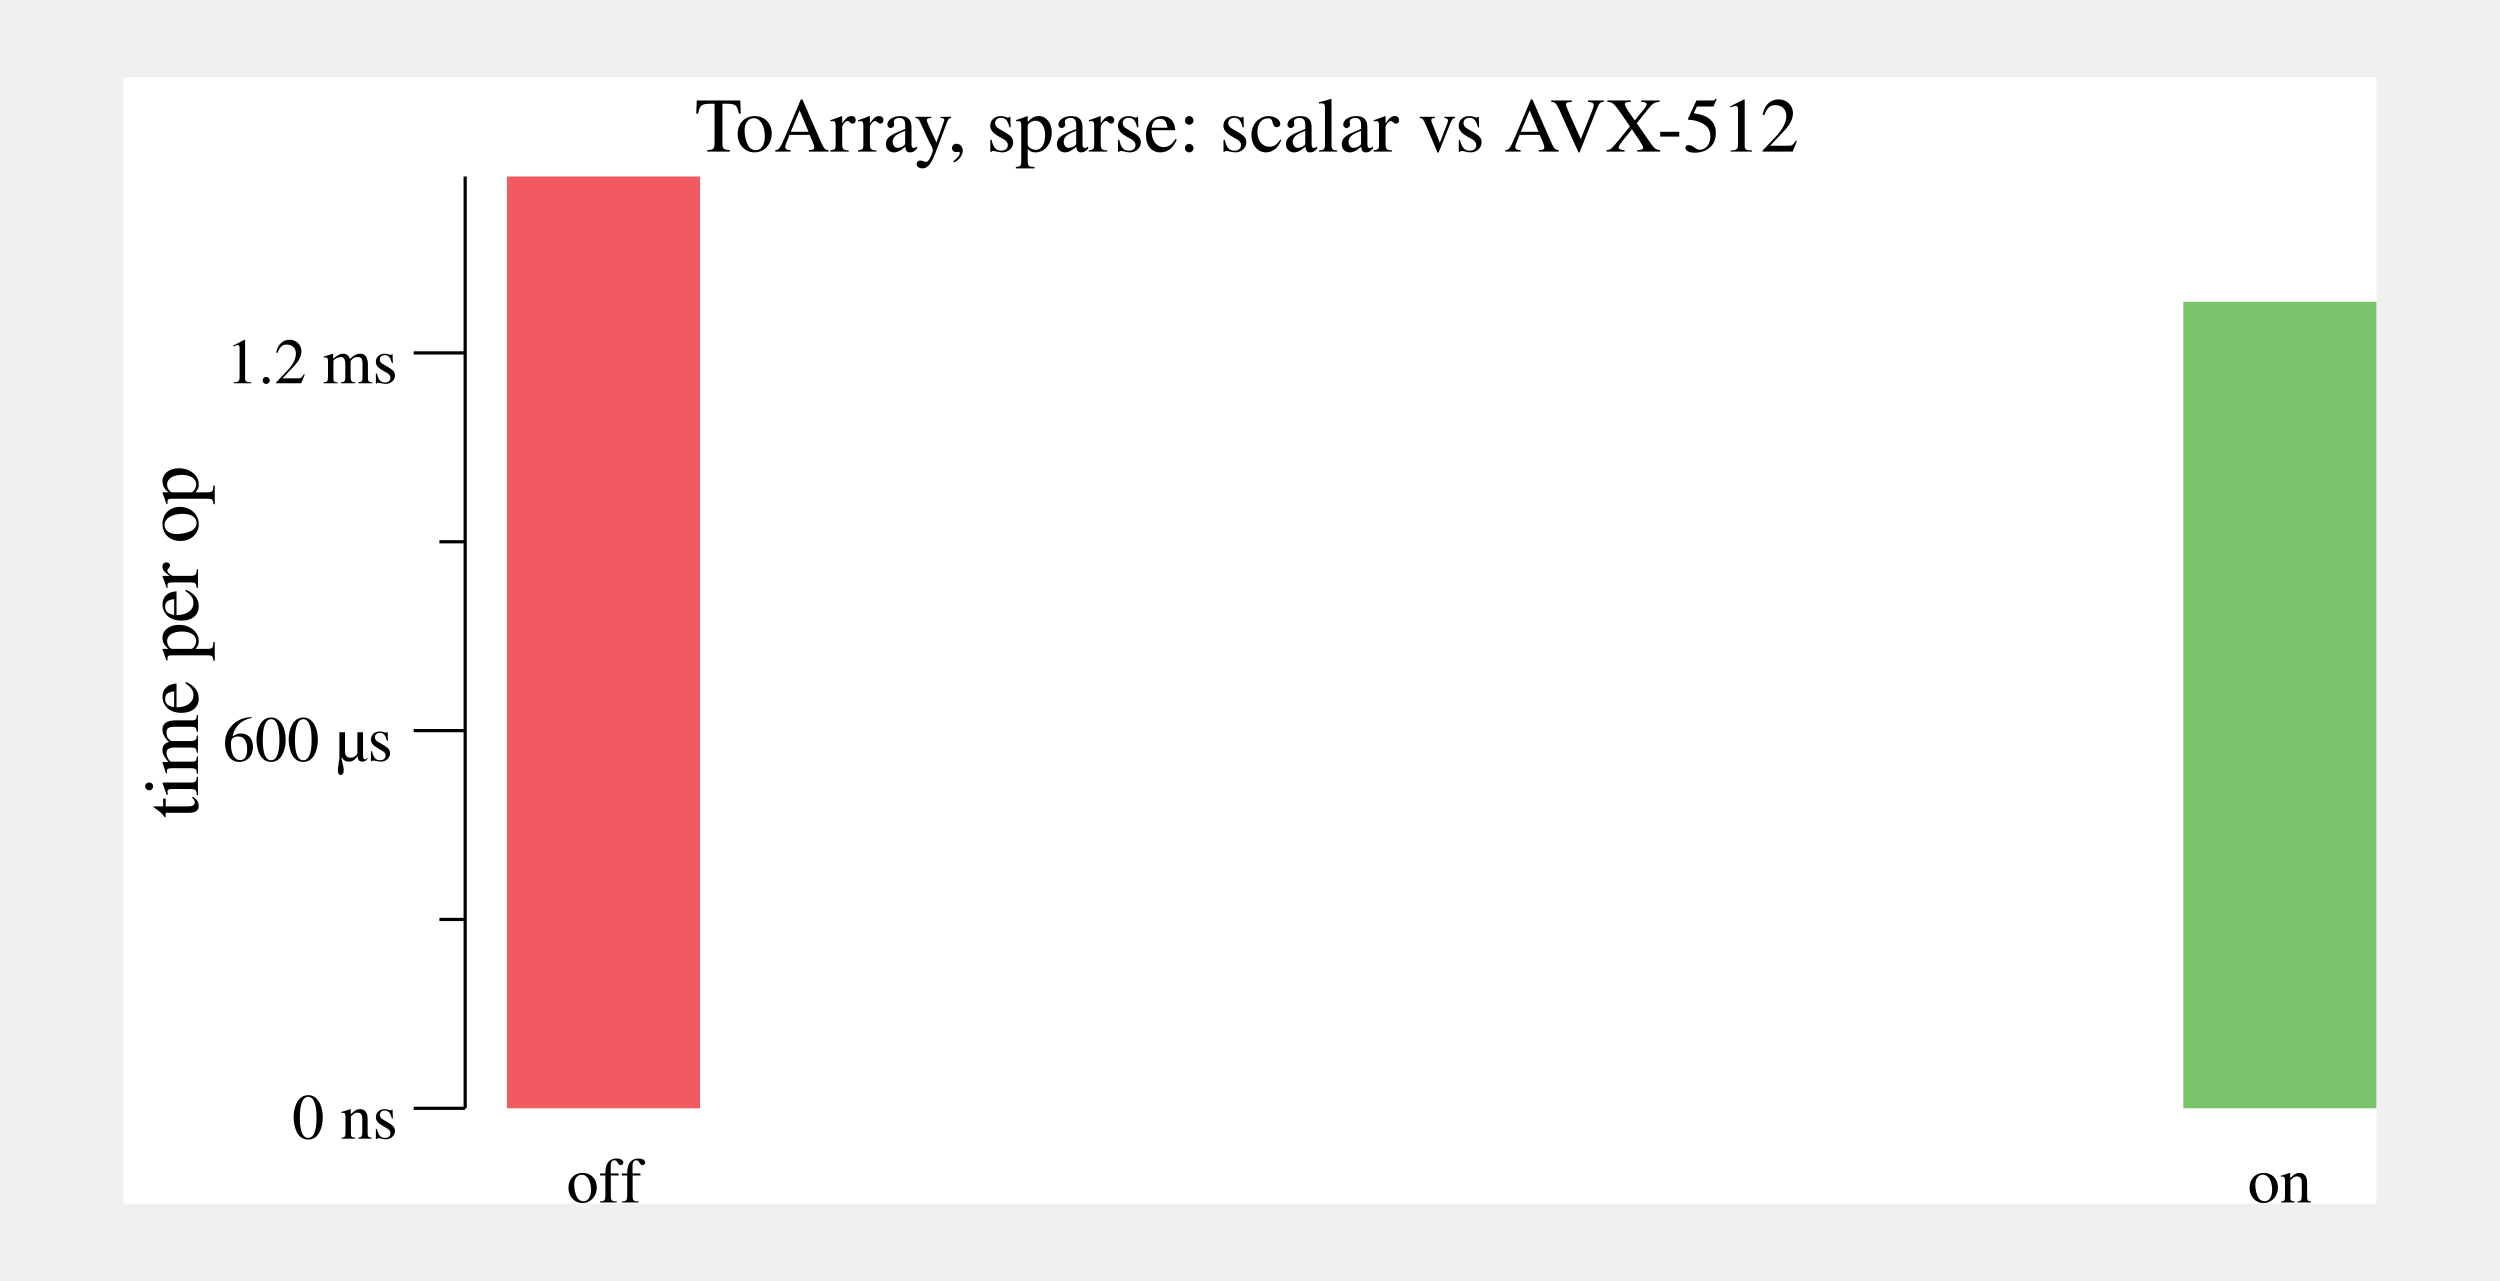
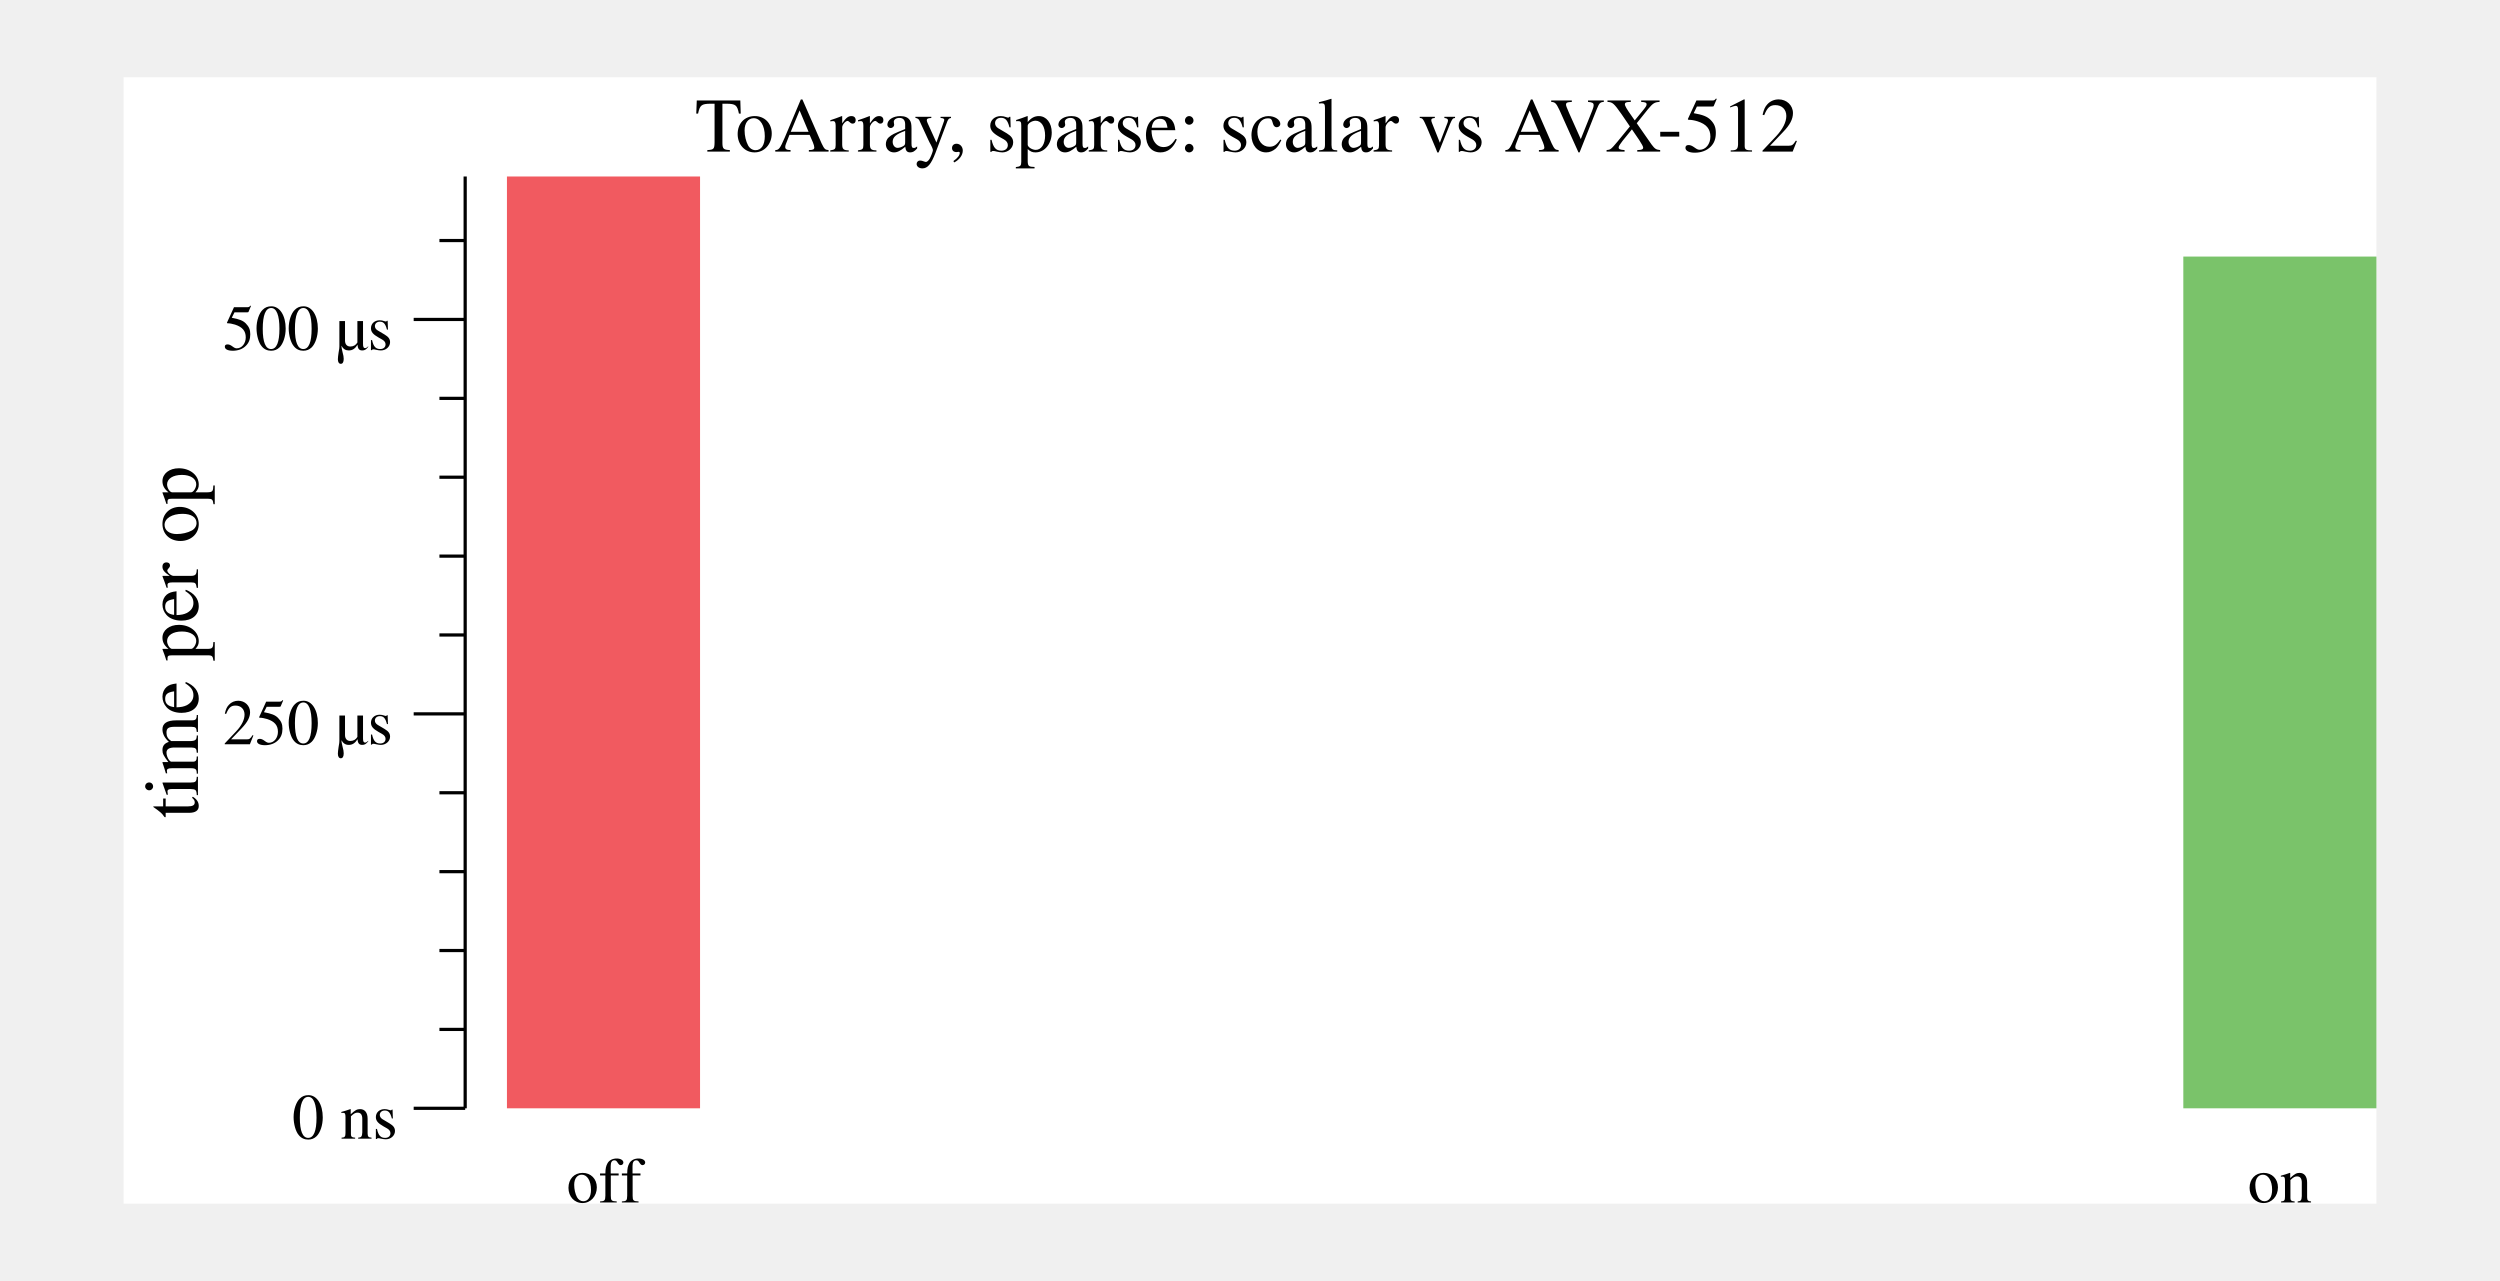
<svg xmlns="http://www.w3.org/2000/svg" width="388.4pt" height="199pt" viewBox="0 0 388.4 199">
  <g transform="scale(1, -1) translate(0, -199)">
    <path d="M19.2,12L369.2,12L369.2,187L19.2,187Z" style="fill:#FFFFFF" />
    <text x="107.97" y="-175.45" transform="scale(1, -1)" style="font-family:Times;font-weight:normal;font-style:normal;font-size:12px">ToArray, sparse: scalar vs AVX-512</text>
    <text x="88.019" y="-12.186" transform="scale(1, -1)" style="font-family:Times;font-weight:normal;font-style:normal;font-size:10px">off</text>
    <text x="349.2" y="-12.186" transform="scale(1, -1)" style="font-family:Times;font-weight:normal;font-style:normal;font-size:10px">on</text>
    <g transform="rotate(90)">
      <text x="71.874" y="30.755" transform="scale(1, -1)" style="font-family:Times;font-weight:normal;font-style:normal;font-size:12px">time per op</text>
    </g>
    <text x="45.378" y="-22.093" transform="scale(1, -1)" style="font-family:Times;font-weight:normal;font-style:normal;font-size:10px">0 ns</text>
-     <text x="34.616" y="-80.769" transform="scale(1, -1)" style="font-family:Times;font-weight:normal;font-style:normal;font-size:10px">600 µs</text>
-     <text x="35.099" y="-139.45" transform="scale(1, -1)" style="font-family:Times;font-weight:normal;font-style:normal;font-size:10px">1.2 ms</text>
+     <text x="34.616" y="-83.371" transform="scale(1, -1)" style="font-family:Times;font-weight:normal;font-style:normal;font-size:10px">250 µs</text>
+     <text x="34.616" y="-144.65" transform="scale(1, -1)" style="font-family:Times;font-weight:normal;font-style:normal;font-size:10px">500 µs</text>
    <path d="M64.269,26.814L72.269,26.814" style="fill:none;stroke:#000000;stroke-width:0.5" />
-     <path d="M64.269,85.491L72.269,85.491" style="fill:none;stroke:#000000;stroke-width:0.5" />
-     <path d="M64.269,144.17L72.269,144.17" style="fill:none;stroke:#000000;stroke-width:0.5" />
-     <path d="M68.269,56.153L72.269,56.153" style="fill:none;stroke:#000000;stroke-width:0.5" />
-     <path d="M68.269,114.83L72.269,114.83" style="fill:none;stroke:#000000;stroke-width:0.5" />
+     <path d="M64.269,88.092L72.269,88.092" style="fill:none;stroke:#000000;stroke-width:0.5" />
+     <path d="M64.269,149.37L72.269,149.37" style="fill:none;stroke:#000000;stroke-width:0.5" />
+     <path d="M68.269,39.07L72.269,39.07" style="fill:none;stroke:#000000;stroke-width:0.5" />
+     <path d="M68.269,51.326L72.269,51.326" style="fill:none;stroke:#000000;stroke-width:0.5" />
+     <path d="M68.269,63.581L72.269,63.581" style="fill:none;stroke:#000000;stroke-width:0.5" />
+     <path d="M68.269,75.837L72.269,75.837" style="fill:none;stroke:#000000;stroke-width:0.5" />
+     <path d="M68.269,100.35L72.269,100.35" style="fill:none;stroke:#000000;stroke-width:0.5" />
+     <path d="M68.269,112.6L72.269,112.6" style="fill:none;stroke:#000000;stroke-width:0.5" />
+     <path d="M68.269,124.86L72.269,124.86" style="fill:none;stroke:#000000;stroke-width:0.5" />
+     <path d="M68.269,137.11L72.269,137.11" style="fill:none;stroke:#000000;stroke-width:0.5" />
+     <path d="M68.269,161.63L72.269,161.63" style="fill:none;stroke:#000000;stroke-width:0.5" />
    <path d="M72.269,26.814L72.269,171.58" style="fill:none;stroke:#000000;stroke-width:0.5" />
    <path d="M78.759,26.814L78.759,171.58L108.76,171.58L108.76,26.814Z" style="fill:#F15A60" />
    <path d="M339.2,26.814L339.2,26.814L369.2,26.814L369.2,26.814Z" style="fill:#F15A60" />
    <path d="M78.759,26.814L78.759,26.814L108.76,26.814L108.76,26.814Z" style="fill:#7AC36A" />
-     <path d="M339.2,26.814L339.2,152.11L369.2,152.11L369.2,26.814Z" style="fill:#7AC36A" />
+     <path d="M339.2,26.814L339.2,159.14L369.2,159.14L369.2,26.814Z" style="fill:#7AC36A" />
  </g>
</svg>
